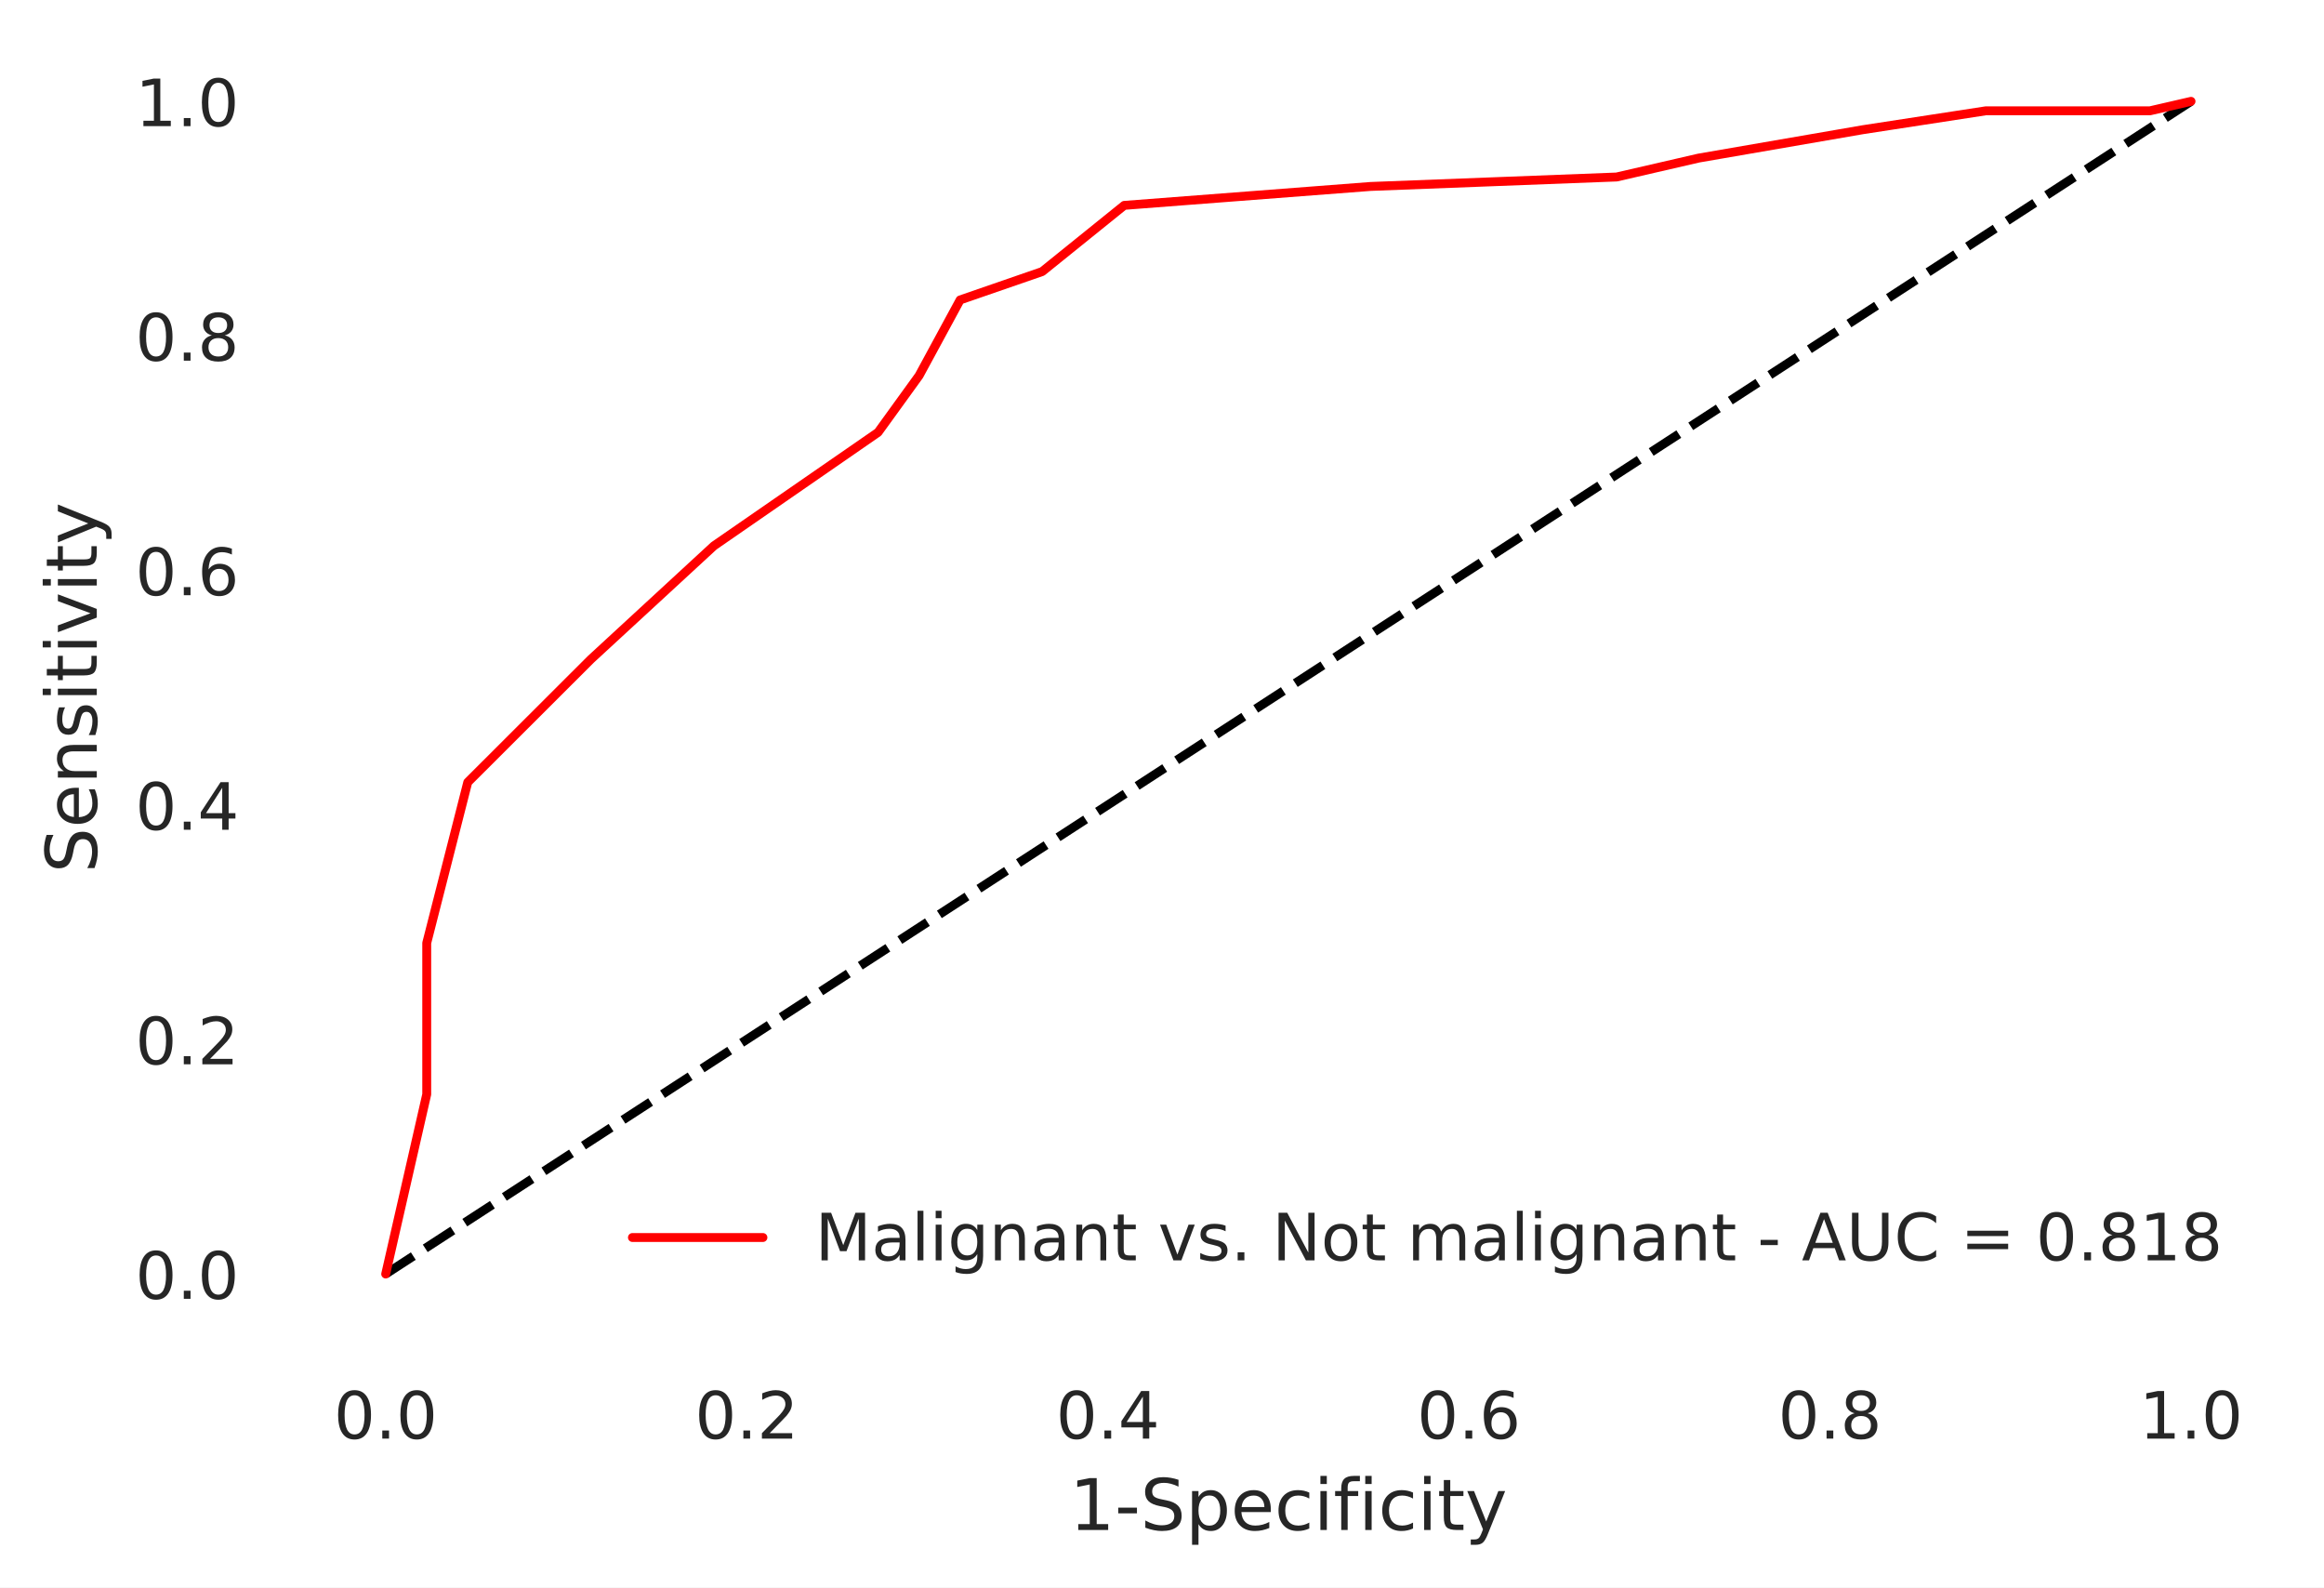
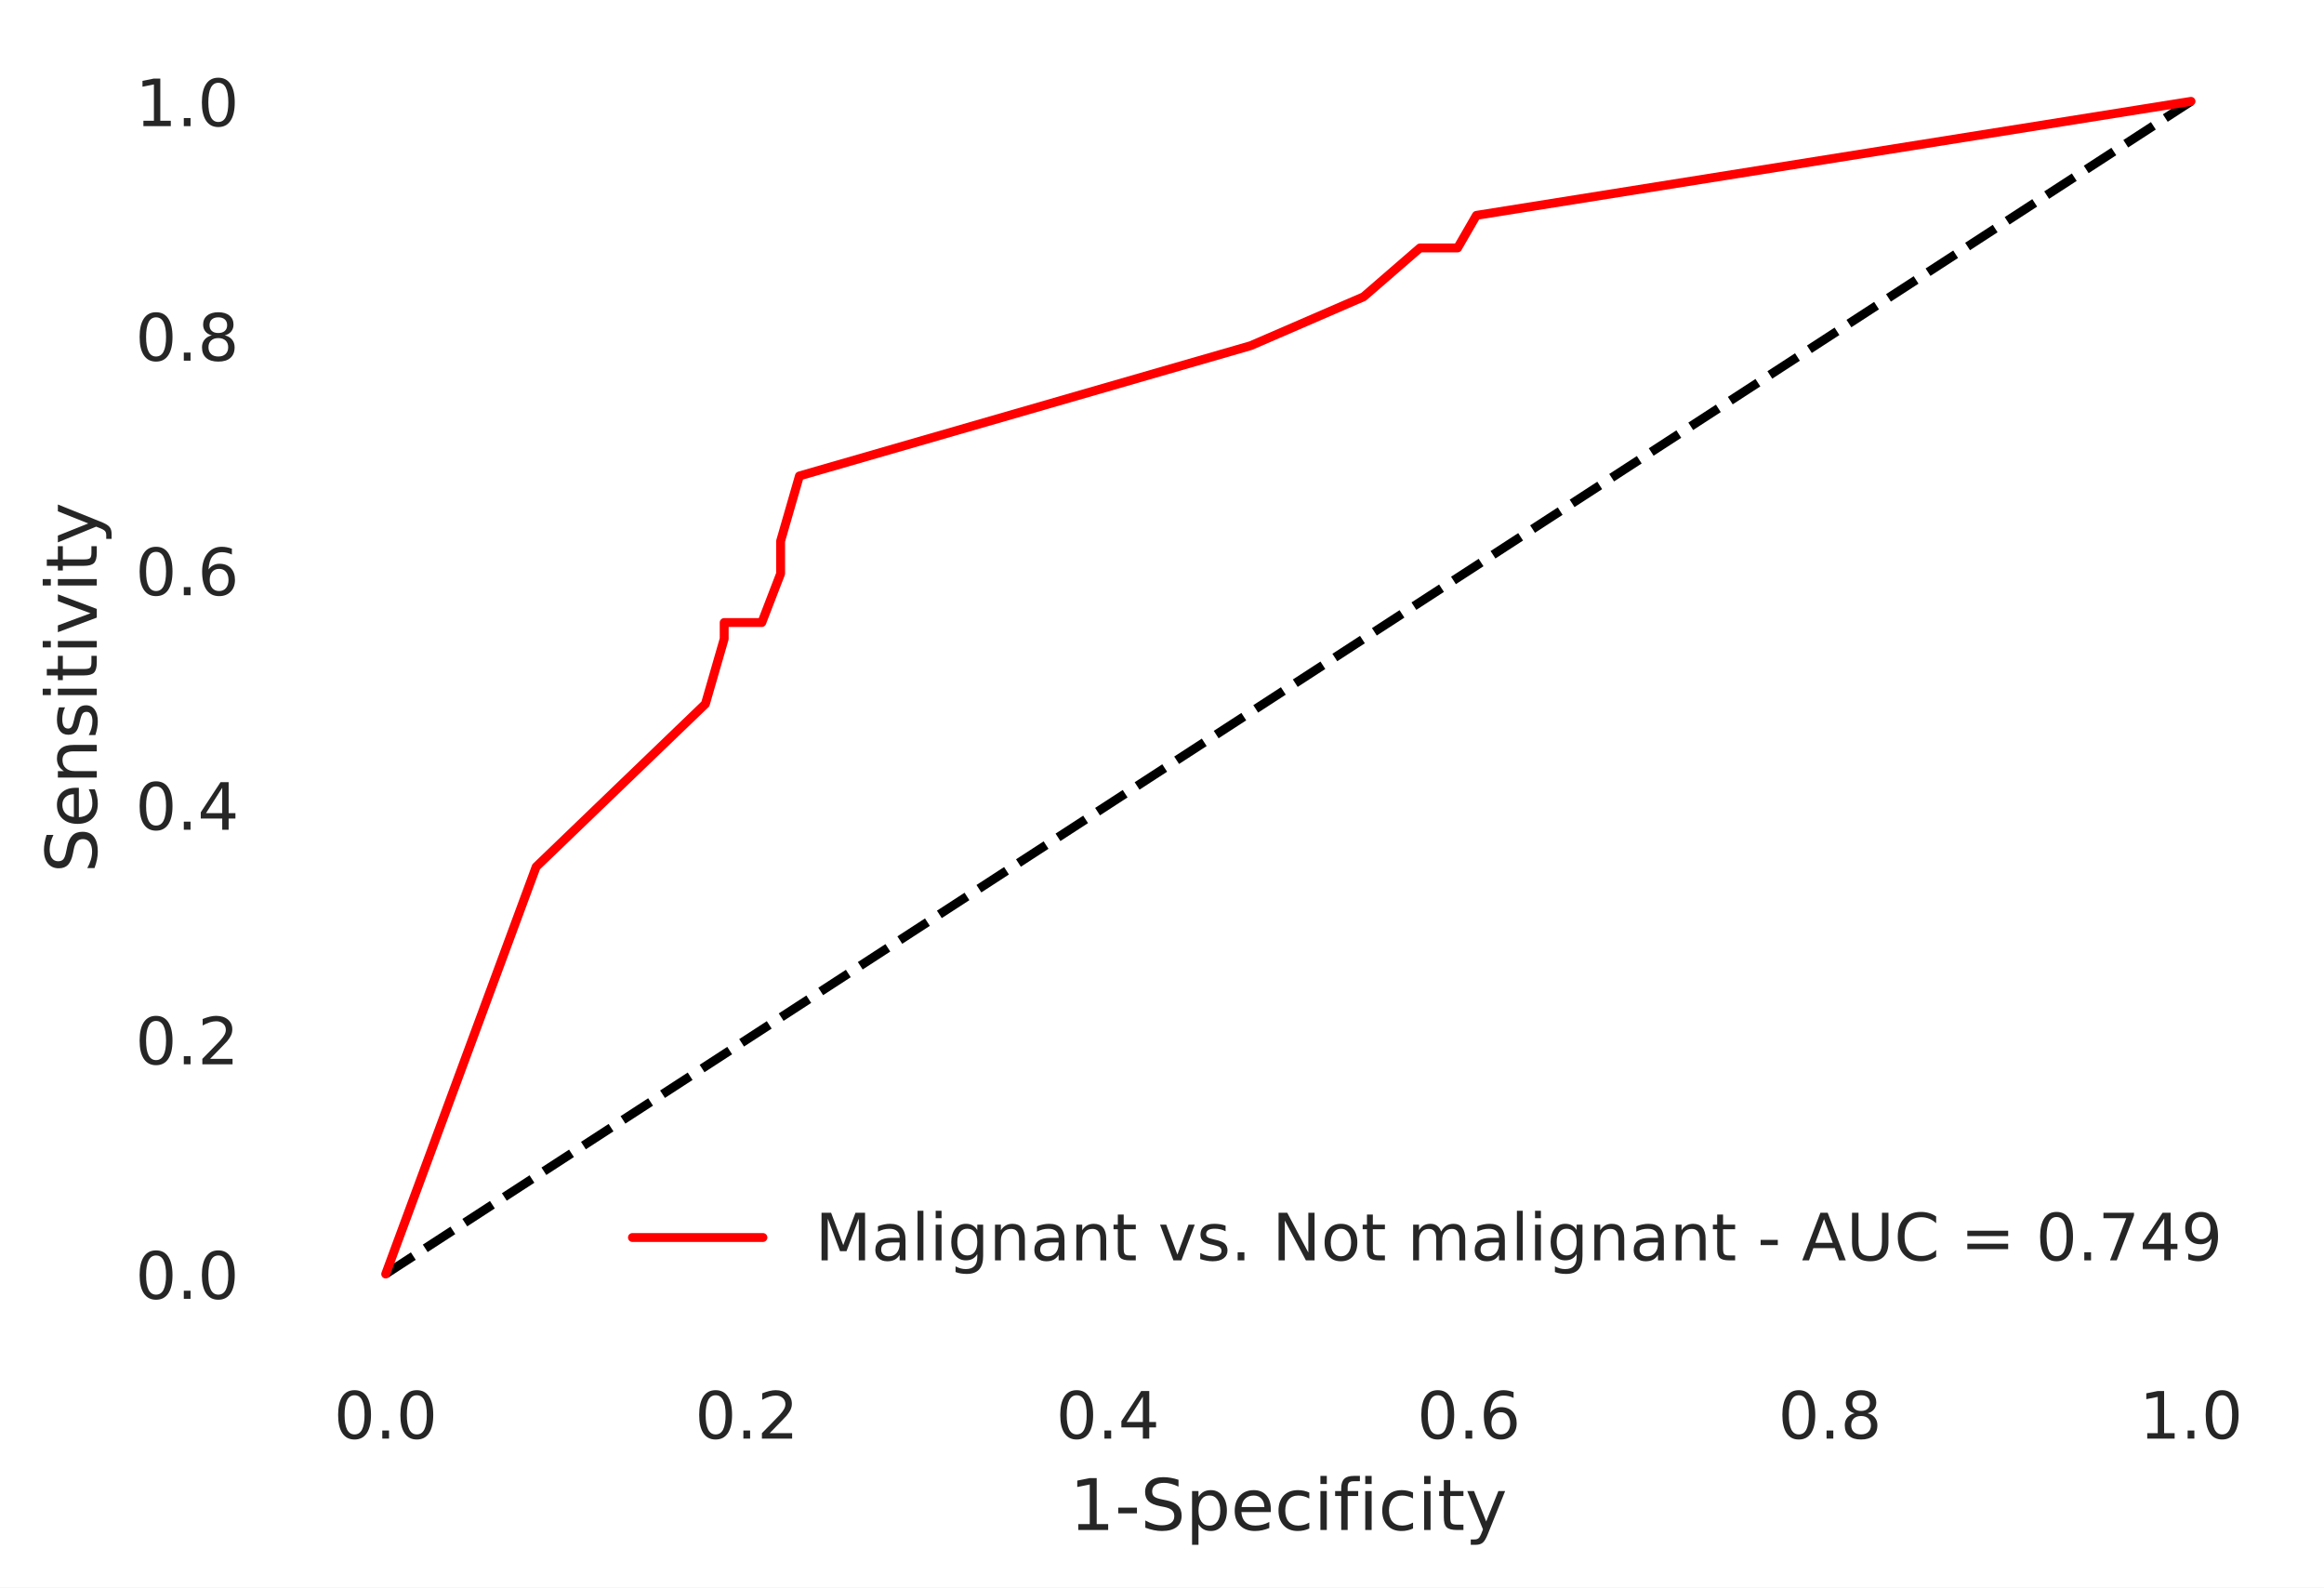
<svg xmlns="http://www.w3.org/2000/svg" xmlns:xlink="http://www.w3.org/1999/xlink" height="267.6pt" version="1.1" viewBox="0 0 391.807 267.6" width="391.807pt">
  <defs>
    <style type="text/css">
*{stroke-linecap:butt;stroke-linejoin:round;}
  </style>
  </defs>
  <g id="figure_1">
    <g id="patch_1">
      <path d="M 0 267.6  L 391.807 267.6  L 391.807 0  L 0 0  z " style="fill:#ffffff;" />
    </g>
    <g id="axes_1">
      <g id="patch_2">
        <path d="M 49.807 224.64  L 384.607 224.64  L 384.607 7.2  L 49.807 7.2  z " style="fill:#ffffff;" />
      </g>
      <g id="matplotlib.axis_1">
        <g id="xtick_1">
          <g id="line2d_1">
-             <path clip-path="url(#p414fc9e0fa)" d="M 65.025 224.64  L 65.025 7.2  " style="fill:none;stroke:#ffffff;stroke-linecap:round;" />
+             <path clip-path="url(#p16373bc59e)" d="M 65.025 224.64  L 65.025 7.2  " style="fill:none;stroke:#ffffff;stroke-linecap:round;" />
          </g>
          <g id="text_1">
            <defs>
              <path d="M 31.781 66.406  Q 24.172 66.406 20.328 58.906  Q 16.5 51.422 16.5 36.375  Q 16.5 21.391 20.328 13.891  Q 24.172 6.391 31.781 6.391  Q 39.453 6.391 43.281 13.891  Q 47.125 21.391 47.125 36.375  Q 47.125 51.422 43.281 58.906  Q 39.453 66.406 31.781 66.406  z M 31.781 74.219  Q 44.047 74.219 50.516 64.516  Q 56.984 54.828 56.984 36.375  Q 56.984 17.969 50.516 8.266  Q 44.047 -1.422 31.781 -1.422  Q 19.531 -1.422 13.062 8.266  Q 6.594 17.969 6.594 36.375  Q 6.594 54.828 13.062 64.516  Q 19.531 74.219 31.781 74.219  z " id="DejaVuSans-48" />
              <path d="M 10.688 12.406  L 21 12.406  L 21 0  L 10.688 0  z " id="DejaVuSans-46" />
            </defs>
            <g style="fill:#262626;" transform="translate(56.27865 242.4983)scale(0.11 -0.11)">
              <use xlink:href="#DejaVuSans-48" />
              <use x="63.623" xlink:href="#DejaVuSans-46" />
              <use x="95.41" xlink:href="#DejaVuSans-48" />
            </g>
          </g>
        </g>
        <g id="xtick_2">
          <g id="line2d_2">
-             <path clip-path="url(#p414fc9e0fa)" d="M 125.898 224.64  L 125.898 7.2  " style="fill:none;stroke:#ffffff;stroke-linecap:round;" />
+             <path clip-path="url(#p16373bc59e)" d="M 125.898 224.64  L 125.898 7.2  " style="fill:none;stroke:#ffffff;stroke-linecap:round;" />
          </g>
          <g id="text_2">
            <defs>
              <path d="M 19.188 8.297  L 53.609 8.297  L 53.609 0  L 7.328 0  L 7.328 8.297  Q 12.938 14.109 22.625 23.891  Q 32.328 33.688 34.812 36.531  Q 39.547 41.844 41.422 45.531  Q 43.312 49.219 43.312 52.781  Q 43.312 58.594 39.234 62.25  Q 35.156 65.922 28.609 65.922  Q 23.969 65.922 18.812 64.312  Q 13.672 62.703 7.812 59.422  L 7.812 69.391  Q 13.766 71.781 18.938 73  Q 24.125 74.219 28.422 74.219  Q 39.75 74.219 46.484 68.547  Q 53.219 62.891 53.219 53.422  Q 53.219 48.922 51.531 44.891  Q 49.859 40.875 45.406 35.406  Q 44.188 33.984 37.641 27.219  Q 31.109 20.453 19.188 8.297  z " id="DejaVuSans-50" />
            </defs>
            <g style="fill:#262626;" transform="translate(117.1514 242.4983)scale(0.11 -0.11)">
              <use xlink:href="#DejaVuSans-48" />
              <use x="63.623" xlink:href="#DejaVuSans-46" />
              <use x="95.41" xlink:href="#DejaVuSans-50" />
            </g>
          </g>
        </g>
        <g id="xtick_3">
          <g id="line2d_3">
-             <path clip-path="url(#p414fc9e0fa)" d="M 186.771 224.64  L 186.771 7.2  " style="fill:none;stroke:#ffffff;stroke-linecap:round;" />
+             <path clip-path="url(#p16373bc59e)" d="M 186.771 224.64  L 186.771 7.2  " style="fill:none;stroke:#ffffff;stroke-linecap:round;" />
          </g>
          <g id="text_3">
            <defs>
              <path d="M 37.797 64.312  L 12.891 25.391  L 37.797 25.391  z M 35.203 72.906  L 47.609 72.906  L 47.609 25.391  L 58.016 25.391  L 58.016 17.188  L 47.609 17.188  L 47.609 0  L 37.797 0  L 37.797 17.188  L 4.891 17.188  L 4.891 26.703  z " id="DejaVuSans-52" />
            </defs>
            <g style="fill:#262626;" transform="translate(178.0241 242.4983)scale(0.11 -0.11)">
              <use xlink:href="#DejaVuSans-48" />
              <use x="63.623" xlink:href="#DejaVuSans-46" />
              <use x="95.41" xlink:href="#DejaVuSans-52" />
            </g>
          </g>
        </g>
        <g id="xtick_4">
          <g id="line2d_4">
-             <path clip-path="url(#p414fc9e0fa)" d="M 247.644 224.64  L 247.644 7.2  " style="fill:none;stroke:#ffffff;stroke-linecap:round;" />
+             <path clip-path="url(#p16373bc59e)" d="M 247.644 224.64  L 247.644 7.2  " style="fill:none;stroke:#ffffff;stroke-linecap:round;" />
          </g>
          <g id="text_4">
            <defs>
              <path d="M 33.016 40.375  Q 26.375 40.375 22.484 35.828  Q 18.609 31.297 18.609 23.391  Q 18.609 15.531 22.484 10.953  Q 26.375 6.391 33.016 6.391  Q 39.656 6.391 43.531 10.953  Q 47.406 15.531 47.406 23.391  Q 47.406 31.297 43.531 35.828  Q 39.656 40.375 33.016 40.375  z M 52.594 71.297  L 52.594 62.312  Q 48.875 64.062 45.094 64.984  Q 41.312 65.922 37.594 65.922  Q 27.828 65.922 22.672 59.328  Q 17.531 52.734 16.797 39.406  Q 19.672 43.656 24.016 45.922  Q 28.375 48.188 33.594 48.188  Q 44.578 48.188 50.953 41.516  Q 57.328 34.859 57.328 23.391  Q 57.328 12.156 50.688 5.359  Q 44.047 -1.422 33.016 -1.422  Q 20.359 -1.422 13.672 8.266  Q 6.984 17.969 6.984 36.375  Q 6.984 53.656 15.188 63.938  Q 23.391 74.219 37.203 74.219  Q 40.922 74.219 44.703 73.484  Q 48.484 72.75 52.594 71.297  z " id="DejaVuSans-54" />
            </defs>
            <g style="fill:#262626;" transform="translate(238.8968 242.4983)scale(0.11 -0.11)">
              <use xlink:href="#DejaVuSans-48" />
              <use x="63.623" xlink:href="#DejaVuSans-46" />
              <use x="95.41" xlink:href="#DejaVuSans-54" />
            </g>
          </g>
        </g>
        <g id="xtick_5">
          <g id="line2d_5">
-             <path clip-path="url(#p414fc9e0fa)" d="M 308.516 224.64  L 308.516 7.2  " style="fill:none;stroke:#ffffff;stroke-linecap:round;" />
+             <path clip-path="url(#p16373bc59e)" d="M 308.516 224.64  L 308.516 7.2  " style="fill:none;stroke:#ffffff;stroke-linecap:round;" />
          </g>
          <g id="text_5">
            <defs>
              <path d="M 31.781 34.625  Q 24.75 34.625 20.719 30.859  Q 16.703 27.094 16.703 20.516  Q 16.703 13.922 20.719 10.156  Q 24.75 6.391 31.781 6.391  Q 38.812 6.391 42.859 10.172  Q 46.922 13.969 46.922 20.516  Q 46.922 27.094 42.891 30.859  Q 38.875 34.625 31.781 34.625  z M 21.922 38.812  Q 15.578 40.375 12.031 44.719  Q 8.5 49.078 8.5 55.328  Q 8.5 64.062 14.719 69.141  Q 20.953 74.219 31.781 74.219  Q 42.672 74.219 48.875 69.141  Q 55.078 64.062 55.078 55.328  Q 55.078 49.078 51.531 44.719  Q 48 40.375 41.703 38.812  Q 48.828 37.156 52.797 32.312  Q 56.781 27.484 56.781 20.516  Q 56.781 9.906 50.312 4.234  Q 43.844 -1.422 31.781 -1.422  Q 19.734 -1.422 13.25 4.234  Q 6.781 9.906 6.781 20.516  Q 6.781 27.484 10.781 32.312  Q 14.797 37.156 21.922 38.812  z M 18.312 54.391  Q 18.312 48.734 21.844 45.562  Q 25.391 42.391 31.781 42.391  Q 38.141 42.391 41.719 45.562  Q 45.312 48.734 45.312 54.391  Q 45.312 60.062 41.719 63.234  Q 38.141 66.406 31.781 66.406  Q 25.391 66.406 21.844 63.234  Q 18.312 60.062 18.312 54.391  z " id="DejaVuSans-56" />
            </defs>
            <g style="fill:#262626;" transform="translate(299.7696 242.4983)scale(0.11 -0.11)">
              <use xlink:href="#DejaVuSans-48" />
              <use x="63.623" xlink:href="#DejaVuSans-46" />
              <use x="95.41" xlink:href="#DejaVuSans-56" />
            </g>
          </g>
        </g>
        <g id="xtick_6">
          <g id="line2d_6">
-             <path clip-path="url(#p414fc9e0fa)" d="M 369.389 224.64  L 369.389 7.2  " style="fill:none;stroke:#ffffff;stroke-linecap:round;" />
+             <path clip-path="url(#p16373bc59e)" d="M 369.389 224.64  L 369.389 7.2  " style="fill:none;stroke:#ffffff;stroke-linecap:round;" />
          </g>
          <g id="text_6">
            <defs>
              <path d="M 12.406 8.297  L 28.516 8.297  L 28.516 63.922  L 10.984 60.406  L 10.984 69.391  L 28.422 72.906  L 38.281 72.906  L 38.281 8.297  L 54.391 8.297  L 54.391 0  L 12.406 0  z " id="DejaVuSans-49" />
            </defs>
            <g style="fill:#262626;" transform="translate(360.6423 242.4983)scale(0.11 -0.11)">
              <use xlink:href="#DejaVuSans-49" />
              <use x="63.623" xlink:href="#DejaVuSans-46" />
              <use x="95.41" xlink:href="#DejaVuSans-48" />
            </g>
          </g>
        </g>
        <g id="text_7">
          <defs>
            <path d="M 4.891 31.391  L 31.203 31.391  L 31.203 23.391  L 4.891 23.391  z " id="DejaVuSans-45" />
            <path d="M 53.516 70.516  L 53.516 60.891  Q 47.906 63.578 42.922 64.891  Q 37.938 66.219 33.297 66.219  Q 25.25 66.219 20.875 63.094  Q 16.5 59.969 16.5 54.203  Q 16.5 49.359 19.406 46.891  Q 22.312 44.438 30.422 42.922  L 36.375 41.703  Q 47.406 39.594 52.656 34.297  Q 57.906 29 57.906 20.125  Q 57.906 9.516 50.797 4.047  Q 43.703 -1.422 29.984 -1.422  Q 24.812 -1.422 18.969 -0.25  Q 13.141 0.922 6.891 3.219  L 6.891 13.375  Q 12.891 10.016 18.656 8.297  Q 24.422 6.594 29.984 6.594  Q 38.422 6.594 43.016 9.906  Q 47.609 13.234 47.609 19.391  Q 47.609 24.75 44.312 27.781  Q 41.016 30.812 33.5 32.328  L 27.484 33.5  Q 16.453 35.688 11.516 40.375  Q 6.594 45.062 6.594 53.422  Q 6.594 63.094 13.406 68.656  Q 20.219 74.219 32.172 74.219  Q 37.312 74.219 42.625 73.281  Q 47.953 72.359 53.516 70.516  z " id="DejaVuSans-83" />
            <path d="M 18.109 8.203  L 18.109 -20.797  L 9.078 -20.797  L 9.078 54.688  L 18.109 54.688  L 18.109 46.391  Q 20.953 51.266 25.266 53.625  Q 29.594 56 35.594 56  Q 45.562 56 51.781 48.094  Q 58.016 40.188 58.016 27.297  Q 58.016 14.406 51.781 6.484  Q 45.562 -1.422 35.594 -1.422  Q 29.594 -1.422 25.266 0.953  Q 20.953 3.328 18.109 8.203  z M 48.688 27.297  Q 48.688 37.203 44.609 42.844  Q 40.531 48.484 33.406 48.484  Q 26.266 48.484 22.188 42.844  Q 18.109 37.203 18.109 27.297  Q 18.109 17.391 22.188 11.75  Q 26.266 6.109 33.406 6.109  Q 40.531 6.109 44.609 11.75  Q 48.688 17.391 48.688 27.297  z " id="DejaVuSans-112" />
            <path d="M 56.203 29.594  L 56.203 25.203  L 14.891 25.203  Q 15.484 15.922 20.484 11.062  Q 25.484 6.203 34.422 6.203  Q 39.594 6.203 44.453 7.469  Q 49.312 8.734 54.109 11.281  L 54.109 2.781  Q 49.266 0.734 44.188 -0.344  Q 39.109 -1.422 33.891 -1.422  Q 20.797 -1.422 13.156 6.188  Q 5.516 13.812 5.516 26.812  Q 5.516 40.234 12.766 48.109  Q 20.016 56 32.328 56  Q 43.359 56 49.781 48.891  Q 56.203 41.797 56.203 29.594  z M 47.219 32.234  Q 47.125 39.594 43.094 43.984  Q 39.062 48.391 32.422 48.391  Q 24.906 48.391 20.391 44.141  Q 15.875 39.891 15.188 32.172  z " id="DejaVuSans-101" />
            <path d="M 48.781 52.594  L 48.781 44.188  Q 44.969 46.297 41.141 47.344  Q 37.312 48.391 33.406 48.391  Q 24.656 48.391 19.812 42.844  Q 14.984 37.312 14.984 27.297  Q 14.984 17.281 19.812 11.734  Q 24.656 6.203 33.406 6.203  Q 37.312 6.203 41.141 7.25  Q 44.969 8.297 48.781 10.406  L 48.781 2.094  Q 45.016 0.344 40.984 -0.531  Q 36.969 -1.422 32.422 -1.422  Q 20.062 -1.422 12.781 6.344  Q 5.516 14.109 5.516 27.297  Q 5.516 40.672 12.859 48.328  Q 20.219 56 33.016 56  Q 37.156 56 41.109 55.141  Q 45.062 54.297 48.781 52.594  z " id="DejaVuSans-99" />
            <path d="M 9.422 54.688  L 18.406 54.688  L 18.406 0  L 9.422 0  z M 9.422 75.984  L 18.406 75.984  L 18.406 64.594  L 9.422 64.594  z " id="DejaVuSans-105" />
            <path d="M 37.109 75.984  L 37.109 68.5  L 28.516 68.5  Q 23.688 68.5 21.797 66.547  Q 19.922 64.594 19.922 59.516  L 19.922 54.688  L 34.719 54.688  L 34.719 47.703  L 19.922 47.703  L 19.922 0  L 10.891 0  L 10.891 47.703  L 2.297 47.703  L 2.297 54.688  L 10.891 54.688  L 10.891 58.5  Q 10.891 67.625 15.141 71.797  Q 19.391 75.984 28.609 75.984  z " id="DejaVuSans-102" />
            <path d="M 18.312 70.219  L 18.312 54.688  L 36.812 54.688  L 36.812 47.703  L 18.312 47.703  L 18.312 18.016  Q 18.312 11.328 20.141 9.422  Q 21.969 7.516 27.594 7.516  L 36.812 7.516  L 36.812 0  L 27.594 0  Q 17.188 0 13.234 3.875  Q 9.281 7.766 9.281 18.016  L 9.281 47.703  L 2.688 47.703  L 2.688 54.688  L 9.281 54.688  L 9.281 70.219  z " id="DejaVuSans-116" />
            <path d="M 32.172 -5.078  Q 28.375 -14.844 24.75 -17.812  Q 21.141 -20.797 15.094 -20.797  L 7.906 -20.797  L 7.906 -13.281  L 13.188 -13.281  Q 16.891 -13.281 18.938 -11.516  Q 21 -9.766 23.484 -3.219  L 25.094 0.875  L 2.984 54.688  L 12.5 54.688  L 29.594 11.922  L 46.688 54.688  L 56.203 54.688  z " id="DejaVuSans-121" />
          </defs>
          <g style="fill:#262626;" transform="translate(180.3006 257.9041)scale(0.12 -0.12)">
            <use xlink:href="#DejaVuSans-49" />
            <use x="63.623" xlink:href="#DejaVuSans-45" />
            <use x="99.707" xlink:href="#DejaVuSans-83" />
            <use x="163.184" xlink:href="#DejaVuSans-112" />
            <use x="226.66" xlink:href="#DejaVuSans-101" />
            <use x="288.184" xlink:href="#DejaVuSans-99" />
            <use x="343.164" xlink:href="#DejaVuSans-105" />
            <use x="370.947" xlink:href="#DejaVuSans-102" />
            <use x="406.152" xlink:href="#DejaVuSans-105" />
            <use x="433.936" xlink:href="#DejaVuSans-99" />
            <use x="488.916" xlink:href="#DejaVuSans-105" />
            <use x="516.699" xlink:href="#DejaVuSans-116" />
            <use x="555.908" xlink:href="#DejaVuSans-121" />
          </g>
        </g>
      </g>
      <g id="matplotlib.axis_2">
        <g id="ytick_1">
          <g id="line2d_7">
-             <path clip-path="url(#p414fc9e0fa)" d="M 49.807 214.756  L 384.607 214.756  " style="fill:none;stroke:#ffffff;stroke-linecap:round;" />
+             <path clip-path="url(#p16373bc59e)" d="M 49.807 214.756  L 384.607 214.756  " style="fill:none;stroke:#ffffff;stroke-linecap:round;" />
          </g>
          <g id="text_8">
            <g style="fill:#262626;" transform="translate(22.81375 218.9355)scale(0.11 -0.11)">
              <use xlink:href="#DejaVuSans-48" />
              <use x="63.623" xlink:href="#DejaVuSans-46" />
              <use x="95.41" xlink:href="#DejaVuSans-48" />
            </g>
          </g>
        </g>
        <g id="ytick_2">
          <g id="line2d_8">
-             <path clip-path="url(#p414fc9e0fa)" d="M 49.807 175.222  L 384.607 175.222  " style="fill:none;stroke:#ffffff;stroke-linecap:round;" />
+             <path clip-path="url(#p16373bc59e)" d="M 49.807 175.222  L 384.607 175.222  " style="fill:none;stroke:#ffffff;stroke-linecap:round;" />
          </g>
          <g id="text_9">
            <g style="fill:#262626;" transform="translate(22.81375 179.401)scale(0.11 -0.11)">
              <use xlink:href="#DejaVuSans-48" />
              <use x="63.623" xlink:href="#DejaVuSans-46" />
              <use x="95.41" xlink:href="#DejaVuSans-50" />
            </g>
          </g>
        </g>
        <g id="ytick_3">
          <g id="line2d_9">
-             <path clip-path="url(#p414fc9e0fa)" d="M 49.807 135.687  L 384.607 135.687  " style="fill:none;stroke:#ffffff;stroke-linecap:round;" />
+             <path clip-path="url(#p16373bc59e)" d="M 49.807 135.687  L 384.607 135.687  " style="fill:none;stroke:#ffffff;stroke-linecap:round;" />
          </g>
          <g id="text_10">
            <g style="fill:#262626;" transform="translate(22.81375 139.8664)scale(0.11 -0.11)">
              <use xlink:href="#DejaVuSans-48" />
              <use x="63.623" xlink:href="#DejaVuSans-46" />
              <use x="95.41" xlink:href="#DejaVuSans-52" />
            </g>
          </g>
        </g>
        <g id="ytick_4">
          <g id="line2d_10">
-             <path clip-path="url(#p414fc9e0fa)" d="M 49.807 96.153  L 384.607 96.153  " style="fill:none;stroke:#ffffff;stroke-linecap:round;" />
+             <path clip-path="url(#p16373bc59e)" d="M 49.807 96.153  L 384.607 96.153  " style="fill:none;stroke:#ffffff;stroke-linecap:round;" />
          </g>
          <g id="text_11">
            <g style="fill:#262626;" transform="translate(22.81375 100.3319)scale(0.11 -0.11)">
              <use xlink:href="#DejaVuSans-48" />
              <use x="63.623" xlink:href="#DejaVuSans-46" />
              <use x="95.41" xlink:href="#DejaVuSans-54" />
            </g>
          </g>
        </g>
        <g id="ytick_5">
          <g id="line2d_11">
-             <path clip-path="url(#p414fc9e0fa)" d="M 49.807 56.618  L 384.607 56.618  " style="fill:none;stroke:#ffffff;stroke-linecap:round;" />
+             <path clip-path="url(#p16373bc59e)" d="M 49.807 56.618  L 384.607 56.618  " style="fill:none;stroke:#ffffff;stroke-linecap:round;" />
          </g>
          <g id="text_12">
            <g style="fill:#262626;" transform="translate(22.81375 60.79732)scale(0.11 -0.11)">
              <use xlink:href="#DejaVuSans-48" />
              <use x="63.623" xlink:href="#DejaVuSans-46" />
              <use x="95.41" xlink:href="#DejaVuSans-56" />
            </g>
          </g>
        </g>
        <g id="ytick_6">
          <g id="line2d_12">
-             <path clip-path="url(#p414fc9e0fa)" d="M 49.807 17.084  L 384.607 17.084  " style="fill:none;stroke:#ffffff;stroke-linecap:round;" />
+             <path clip-path="url(#p16373bc59e)" d="M 49.807 17.084  L 384.607 17.084  " style="fill:none;stroke:#ffffff;stroke-linecap:round;" />
          </g>
          <g id="text_13">
            <g style="fill:#262626;" transform="translate(22.81375 21.26278)scale(0.11 -0.11)">
              <use xlink:href="#DejaVuSans-49" />
              <use x="63.623" xlink:href="#DejaVuSans-46" />
              <use x="95.41" xlink:href="#DejaVuSans-48" />
            </g>
          </g>
        </g>
        <g id="text_14">
          <defs>
            <path d="M 54.891 33.016  L 54.891 0  L 45.906 0  L 45.906 32.719  Q 45.906 40.484 42.875 44.328  Q 39.844 48.188 33.797 48.188  Q 26.516 48.188 22.312 43.547  Q 18.109 38.922 18.109 30.906  L 18.109 0  L 9.078 0  L 9.078 54.688  L 18.109 54.688  L 18.109 46.188  Q 21.344 51.125 25.703 53.562  Q 30.078 56 35.797 56  Q 45.219 56 50.047 50.172  Q 54.891 44.344 54.891 33.016  z " id="DejaVuSans-110" />
            <path d="M 44.281 53.078  L 44.281 44.578  Q 40.484 46.531 36.375 47.5  Q 32.281 48.484 27.875 48.484  Q 21.188 48.484 17.844 46.438  Q 14.5 44.391 14.5 40.281  Q 14.5 37.156 16.891 35.375  Q 19.281 33.594 26.516 31.984  L 29.594 31.297  Q 39.156 29.25 43.188 25.516  Q 47.219 21.781 47.219 15.094  Q 47.219 7.469 41.188 3.016  Q 35.156 -1.422 24.609 -1.422  Q 20.219 -1.422 15.453 -0.562  Q 10.688 0.297 5.422 2  L 5.422 11.281  Q 10.406 8.688 15.234 7.391  Q 20.062 6.109 24.812 6.109  Q 31.156 6.109 34.562 8.281  Q 37.984 10.453 37.984 14.406  Q 37.984 18.062 35.516 20.016  Q 33.062 21.969 24.703 23.781  L 21.578 24.516  Q 13.234 26.266 9.516 29.906  Q 5.812 33.547 5.812 39.891  Q 5.812 47.609 11.281 51.797  Q 16.75 56 26.812 56  Q 31.781 56 36.172 55.266  Q 40.578 54.547 44.281 53.078  z " id="DejaVuSans-115" />
            <path d="M 2.984 54.688  L 12.5 54.688  L 29.594 8.797  L 46.688 54.688  L 56.203 54.688  L 35.688 0  L 23.484 0  z " id="DejaVuSans-118" />
          </defs>
          <g style="fill:#262626;" transform="translate(16.31812 147.1566)rotate(-90)scale(0.12 -0.12)">
            <use xlink:href="#DejaVuSans-83" />
            <use x="63.477" xlink:href="#DejaVuSans-101" />
            <use x="125" xlink:href="#DejaVuSans-110" />
            <use x="188.379" xlink:href="#DejaVuSans-115" />
            <use x="240.479" xlink:href="#DejaVuSans-105" />
            <use x="268.262" xlink:href="#DejaVuSans-116" />
            <use x="307.471" xlink:href="#DejaVuSans-105" />
            <use x="335.254" xlink:href="#DejaVuSans-118" />
            <use x="394.434" xlink:href="#DejaVuSans-105" />
            <use x="422.217" xlink:href="#DejaVuSans-116" />
            <use x="461.426" xlink:href="#DejaVuSans-121" />
          </g>
        </g>
      </g>
      <g id="line2d_13">
-         <path clip-path="url(#p414fc9e0fa)" d="M 65.025 214.756  L 369.389 17.084  " style="fill:none;stroke:#000000;stroke-dasharray:5.55,2.4;stroke-dashoffset:0;stroke-width:1.5;" />
+         <path clip-path="url(#p16373bc59e)" d="M 65.025 214.756  L 369.389 17.084  " style="fill:none;stroke:#000000;stroke-dasharray:5.55,2.4;stroke-dashoffset:0;stroke-width:1.5;" />
      </g>
      <g id="line2d_14">
-         <path clip-path="url(#p414fc9e0fa)" d="M 65.025 214.756  L 71.943 184.468  L 71.943 158.962  L 78.86 131.861  L 99.612 111.138  L 120.364 92.008  L 148.034 72.878  L 154.951 63.314  L 161.868 50.56  L 175.703 45.778  L 189.538 34.619  L 231.042 31.431  L 272.546 29.837  L 286.381 26.648  L 314.05 21.866  L 334.802 18.678  L 355.554 18.678  L 362.472 18.678  L 369.389 17.084  " style="fill:none;stroke:#ff0000;stroke-linecap:round;stroke-width:1.5;" />
+         <path clip-path="url(#p16373bc59e)" d="M 65.025 214.756  L 90.389 146.12  L 118.923 118.665  L 122.094 107.684  L 122.094 104.938  L 128.434 104.938  L 131.605 96.702  L 131.605 91.211  L 134.775 80.229  L 210.866 58.265  L 229.889 50.029  L 236.23 44.538  L 239.4 41.793  L 245.741 41.793  L 248.912 36.302  L 369.389 17.084  " style="fill:none;stroke:#ff0000;stroke-linecap:round;stroke-width:1.5;" />
      </g>
      <g id="patch_3">
        <path d="M 49.807 224.64  L 49.807 7.2  " style="fill:none;stroke:#ffffff;stroke-linecap:square;stroke-linejoin:miter;stroke-width:1.25;" />
      </g>
      <g id="patch_4">
        <path d="M 384.607 224.64  L 384.607 7.2  " style="fill:none;stroke:#ffffff;stroke-linecap:square;stroke-linejoin:miter;stroke-width:1.25;" />
      </g>
      <g id="patch_5">
        <path d="M 49.807 224.64  L 384.607 224.64  " style="fill:none;stroke:#ffffff;stroke-linecap:square;stroke-linejoin:miter;stroke-width:1.25;" />
      </g>
      <g id="patch_6">
        <path d="M 49.807 7.2  L 384.607 7.2  " style="fill:none;stroke:#ffffff;stroke-linecap:square;stroke-linejoin:miter;stroke-width:1.25;" />
      </g>
      <g id="legend_1">
        <g id="line2d_15">
          <path d="M 106.623 208.602  L 128.623 208.602  " style="fill:none;stroke:#ff0000;stroke-linecap:round;stroke-width:1.5;" />
        </g>
        <g id="line2d_16" />
        <g id="text_15">
          <defs>
            <path d="M 9.812 72.906  L 24.516 72.906  L 43.109 23.297  L 61.812 72.906  L 76.516 72.906  L 76.516 0  L 66.891 0  L 66.891 64.016  L 48.094 14.016  L 38.188 14.016  L 19.391 64.016  L 19.391 0  L 9.812 0  z " id="DejaVuSans-77" />
            <path d="M 34.281 27.484  Q 23.391 27.484 19.188 25  Q 14.984 22.516 14.984 16.5  Q 14.984 11.719 18.141 8.906  Q 21.297 6.109 26.703 6.109  Q 34.188 6.109 38.703 11.406  Q 43.219 16.703 43.219 25.484  L 43.219 27.484  z M 52.203 31.203  L 52.203 0  L 43.219 0  L 43.219 8.297  Q 40.141 3.328 35.547 0.953  Q 30.953 -1.422 24.312 -1.422  Q 15.922 -1.422 10.953 3.297  Q 6 8.016 6 15.922  Q 6 25.141 12.172 29.828  Q 18.359 34.516 30.609 34.516  L 43.219 34.516  L 43.219 35.406  Q 43.219 41.609 39.141 45  Q 35.062 48.391 27.688 48.391  Q 23 48.391 18.547 47.266  Q 14.109 46.141 10.016 43.891  L 10.016 52.203  Q 14.938 54.109 19.578 55.047  Q 24.219 56 28.609 56  Q 40.484 56 46.344 49.844  Q 52.203 43.703 52.203 31.203  z " id="DejaVuSans-97" />
            <path d="M 9.422 75.984  L 18.406 75.984  L 18.406 0  L 9.422 0  z " id="DejaVuSans-108" />
            <path d="M 45.406 27.984  Q 45.406 37.75 41.375 43.109  Q 37.359 48.484 30.078 48.484  Q 22.859 48.484 18.828 43.109  Q 14.797 37.75 14.797 27.984  Q 14.797 18.266 18.828 12.891  Q 22.859 7.516 30.078 7.516  Q 37.359 7.516 41.375 12.891  Q 45.406 18.266 45.406 27.984  z M 54.391 6.781  Q 54.391 -7.172 48.188 -13.984  Q 42 -20.797 29.203 -20.797  Q 24.469 -20.797 20.266 -20.094  Q 16.062 -19.391 12.109 -17.922  L 12.109 -9.188  Q 16.062 -11.328 19.922 -12.344  Q 23.781 -13.375 27.781 -13.375  Q 36.625 -13.375 41.016 -8.766  Q 45.406 -4.156 45.406 5.172  L 45.406 9.625  Q 42.625 4.781 38.281 2.391  Q 33.938 0 27.875 0  Q 17.828 0 11.672 7.656  Q 5.516 15.328 5.516 27.984  Q 5.516 40.672 11.672 48.328  Q 17.828 56 27.875 56  Q 33.938 56 38.281 53.609  Q 42.625 51.219 45.406 46.391  L 45.406 54.688  L 54.391 54.688  z " id="DejaVuSans-103" />
            <path id="DejaVuSans-32" />
            <path d="M 9.812 72.906  L 23.094 72.906  L 55.422 11.922  L 55.422 72.906  L 64.984 72.906  L 64.984 0  L 51.703 0  L 19.391 60.984  L 19.391 0  L 9.812 0  z " id="DejaVuSans-78" />
            <path d="M 30.609 48.391  Q 23.391 48.391 19.188 42.75  Q 14.984 37.109 14.984 27.297  Q 14.984 17.484 19.156 11.844  Q 23.344 6.203 30.609 6.203  Q 37.797 6.203 41.984 11.859  Q 46.188 17.531 46.188 27.297  Q 46.188 37.016 41.984 42.703  Q 37.797 48.391 30.609 48.391  z M 30.609 56  Q 42.328 56 49.016 48.375  Q 55.719 40.766 55.719 27.297  Q 55.719 13.875 49.016 6.219  Q 42.328 -1.422 30.609 -1.422  Q 18.844 -1.422 12.172 6.219  Q 5.516 13.875 5.516 27.297  Q 5.516 40.766 12.172 48.375  Q 18.844 56 30.609 56  z " id="DejaVuSans-111" />
            <path d="M 52 44.188  Q 55.375 50.25 60.062 53.125  Q 64.75 56 71.094 56  Q 79.641 56 84.281 50.016  Q 88.922 44.047 88.922 33.016  L 88.922 0  L 79.891 0  L 79.891 32.719  Q 79.891 40.578 77.094 44.375  Q 74.312 48.188 68.609 48.188  Q 61.625 48.188 57.562 43.547  Q 53.516 38.922 53.516 30.906  L 53.516 0  L 44.484 0  L 44.484 32.719  Q 44.484 40.625 41.703 44.406  Q 38.922 48.188 33.109 48.188  Q 26.219 48.188 22.156 43.531  Q 18.109 38.875 18.109 30.906  L 18.109 0  L 9.078 0  L 9.078 54.688  L 18.109 54.688  L 18.109 46.188  Q 21.188 51.219 25.484 53.609  Q 29.781 56 35.688 56  Q 41.656 56 45.828 52.969  Q 50 49.953 52 44.188  z " id="DejaVuSans-109" />
            <path d="M 34.188 63.188  L 20.797 26.906  L 47.609 26.906  z M 28.609 72.906  L 39.797 72.906  L 67.578 0  L 57.328 0  L 50.688 18.703  L 17.828 18.703  L 11.188 0  L 0.781 0  z " id="DejaVuSans-65" />
            <path d="M 8.688 72.906  L 18.609 72.906  L 18.609 28.609  Q 18.609 16.891 22.844 11.734  Q 27.094 6.594 36.625 6.594  Q 46.094 6.594 50.344 11.734  Q 54.594 16.891 54.594 28.609  L 54.594 72.906  L 64.5 72.906  L 64.5 27.391  Q 64.5 13.141 57.438 5.859  Q 50.391 -1.422 36.625 -1.422  Q 22.797 -1.422 15.734 5.859  Q 8.688 13.141 8.688 27.391  z " id="DejaVuSans-85" />
            <path d="M 64.406 67.281  L 64.406 56.891  Q 59.422 61.531 53.781 63.812  Q 48.141 66.109 41.797 66.109  Q 29.297 66.109 22.656 58.469  Q 16.016 50.828 16.016 36.375  Q 16.016 21.969 22.656 14.328  Q 29.297 6.688 41.797 6.688  Q 48.141 6.688 53.781 8.984  Q 59.422 11.281 64.406 15.922  L 64.406 5.609  Q 59.234 2.094 53.438 0.328  Q 47.656 -1.422 41.219 -1.422  Q 24.656 -1.422 15.125 8.703  Q 5.609 18.844 5.609 36.375  Q 5.609 53.953 15.125 64.078  Q 24.656 74.219 41.219 74.219  Q 47.75 74.219 53.531 72.484  Q 59.328 70.75 64.406 67.281  z " id="DejaVuSans-67" />
            <path d="M 10.594 45.406  L 73.188 45.406  L 73.188 37.203  L 10.594 37.203  z M 10.594 25.484  L 73.188 25.484  L 73.188 17.188  L 10.594 17.188  z " id="DejaVuSans-61" />
+             <path d="M 8.203 72.906  L 55.078 72.906  L 55.078 68.703  L 28.609 0  L 18.312 0  L 43.219 64.594  L 8.203 64.594  z " id="DejaVuSans-55" />
+             <path d="M 10.984 1.516  L 10.984 10.5  Q 14.703 8.734 18.5 7.812  Q 22.312 6.891 25.984 6.891  Q 35.75 6.891 40.891 13.453  Q 46.047 20.016 46.781 33.406  Q 43.953 29.203 39.594 26.953  Q 35.25 24.703 29.984 24.703  Q 19.047 24.703 12.672 31.312  Q 6.297 37.938 6.297 49.422  Q 6.297 60.641 12.938 67.422  Q 19.578 74.219 30.609 74.219  Q 43.266 74.219 49.922 64.516  Q 56.594 54.828 56.594 36.375  Q 56.594 19.141 48.406 8.859  Q 40.234 -1.422 26.422 -1.422  Q 22.703 -1.422 18.891 -0.688  Q 15.094 0.047 10.984 1.516  z M 30.609 32.422  Q 37.25 32.422 41.125 36.953  Q 45.016 41.5 45.016 49.422  Q 45.016 57.281 41.125 61.844  Q 37.25 66.406 30.609 66.406  Q 23.969 66.406 20.094 61.844  Q 16.219 57.281 16.219 49.422  Q 16.219 41.5 20.094 36.953  Q 23.969 32.422 30.609 32.422  z " id="DejaVuSans-57" />
          </defs>
          <g style="fill:#262626;" transform="translate(137.4234 212.4523)scale(0.11 -0.11)">
            <use xlink:href="#DejaVuSans-77" />
            <use x="86.279" xlink:href="#DejaVuSans-97" />
            <use x="147.559" xlink:href="#DejaVuSans-108" />
            <use x="175.342" xlink:href="#DejaVuSans-105" />
            <use x="203.125" xlink:href="#DejaVuSans-103" />
            <use x="266.602" xlink:href="#DejaVuSans-110" />
            <use x="329.98" xlink:href="#DejaVuSans-97" />
            <use x="391.26" xlink:href="#DejaVuSans-110" />
            <use x="454.639" xlink:href="#DejaVuSans-116" />
            <use x="493.848" xlink:href="#DejaVuSans-32" />
            <use x="525.635" xlink:href="#DejaVuSans-118" />
            <use x="584.814" xlink:href="#DejaVuSans-115" />
            <use x="636.914" xlink:href="#DejaVuSans-46" />
            <use x="668.701" xlink:href="#DejaVuSans-32" />
            <use x="700.488" xlink:href="#DejaVuSans-78" />
            <use x="775.293" xlink:href="#DejaVuSans-111" />
            <use x="836.475" xlink:href="#DejaVuSans-116" />
            <use x="875.684" xlink:href="#DejaVuSans-32" />
            <use x="907.471" xlink:href="#DejaVuSans-109" />
            <use x="1004.883" xlink:href="#DejaVuSans-97" />
            <use x="1066.162" xlink:href="#DejaVuSans-108" />
            <use x="1093.945" xlink:href="#DejaVuSans-105" />
            <use x="1121.729" xlink:href="#DejaVuSans-103" />
            <use x="1185.205" xlink:href="#DejaVuSans-110" />
            <use x="1248.584" xlink:href="#DejaVuSans-97" />
            <use x="1309.863" xlink:href="#DejaVuSans-110" />
            <use x="1373.242" xlink:href="#DejaVuSans-116" />
            <use x="1412.451" xlink:href="#DejaVuSans-32" />
            <use x="1444.238" xlink:href="#DejaVuSans-45" />
            <use x="1480.322" xlink:href="#DejaVuSans-32" />
            <use x="1512.109" xlink:href="#DejaVuSans-65" />
            <use x="1580.518" xlink:href="#DejaVuSans-85" />
            <use x="1653.711" xlink:href="#DejaVuSans-67" />
            <use x="1723.535" xlink:href="#DejaVuSans-32" />
            <use x="1755.322" xlink:href="#DejaVuSans-61" />
            <use x="1839.111" xlink:href="#DejaVuSans-32" />
            <use x="1870.898" xlink:href="#DejaVuSans-48" />
            <use x="1934.521" xlink:href="#DejaVuSans-46" />
-             <use x="1966.309" xlink:href="#DejaVuSans-56" />
-             <use x="2029.932" xlink:href="#DejaVuSans-49" />
-             <use x="2093.555" xlink:href="#DejaVuSans-56" />
+             <use x="1966.309" xlink:href="#DejaVuSans-55" />
+             <use x="2029.932" xlink:href="#DejaVuSans-52" />
+             <use x="2093.555" xlink:href="#DejaVuSans-57" />
          </g>
        </g>
      </g>
    </g>
  </g>
  <defs>
-     <clipPath id="p414fc9e0fa">
+     <clipPath id="p16373bc59e">
      <rect height="217.44" width="334.8" x="49.807" y="7.2" />
    </clipPath>
  </defs>
</svg>
